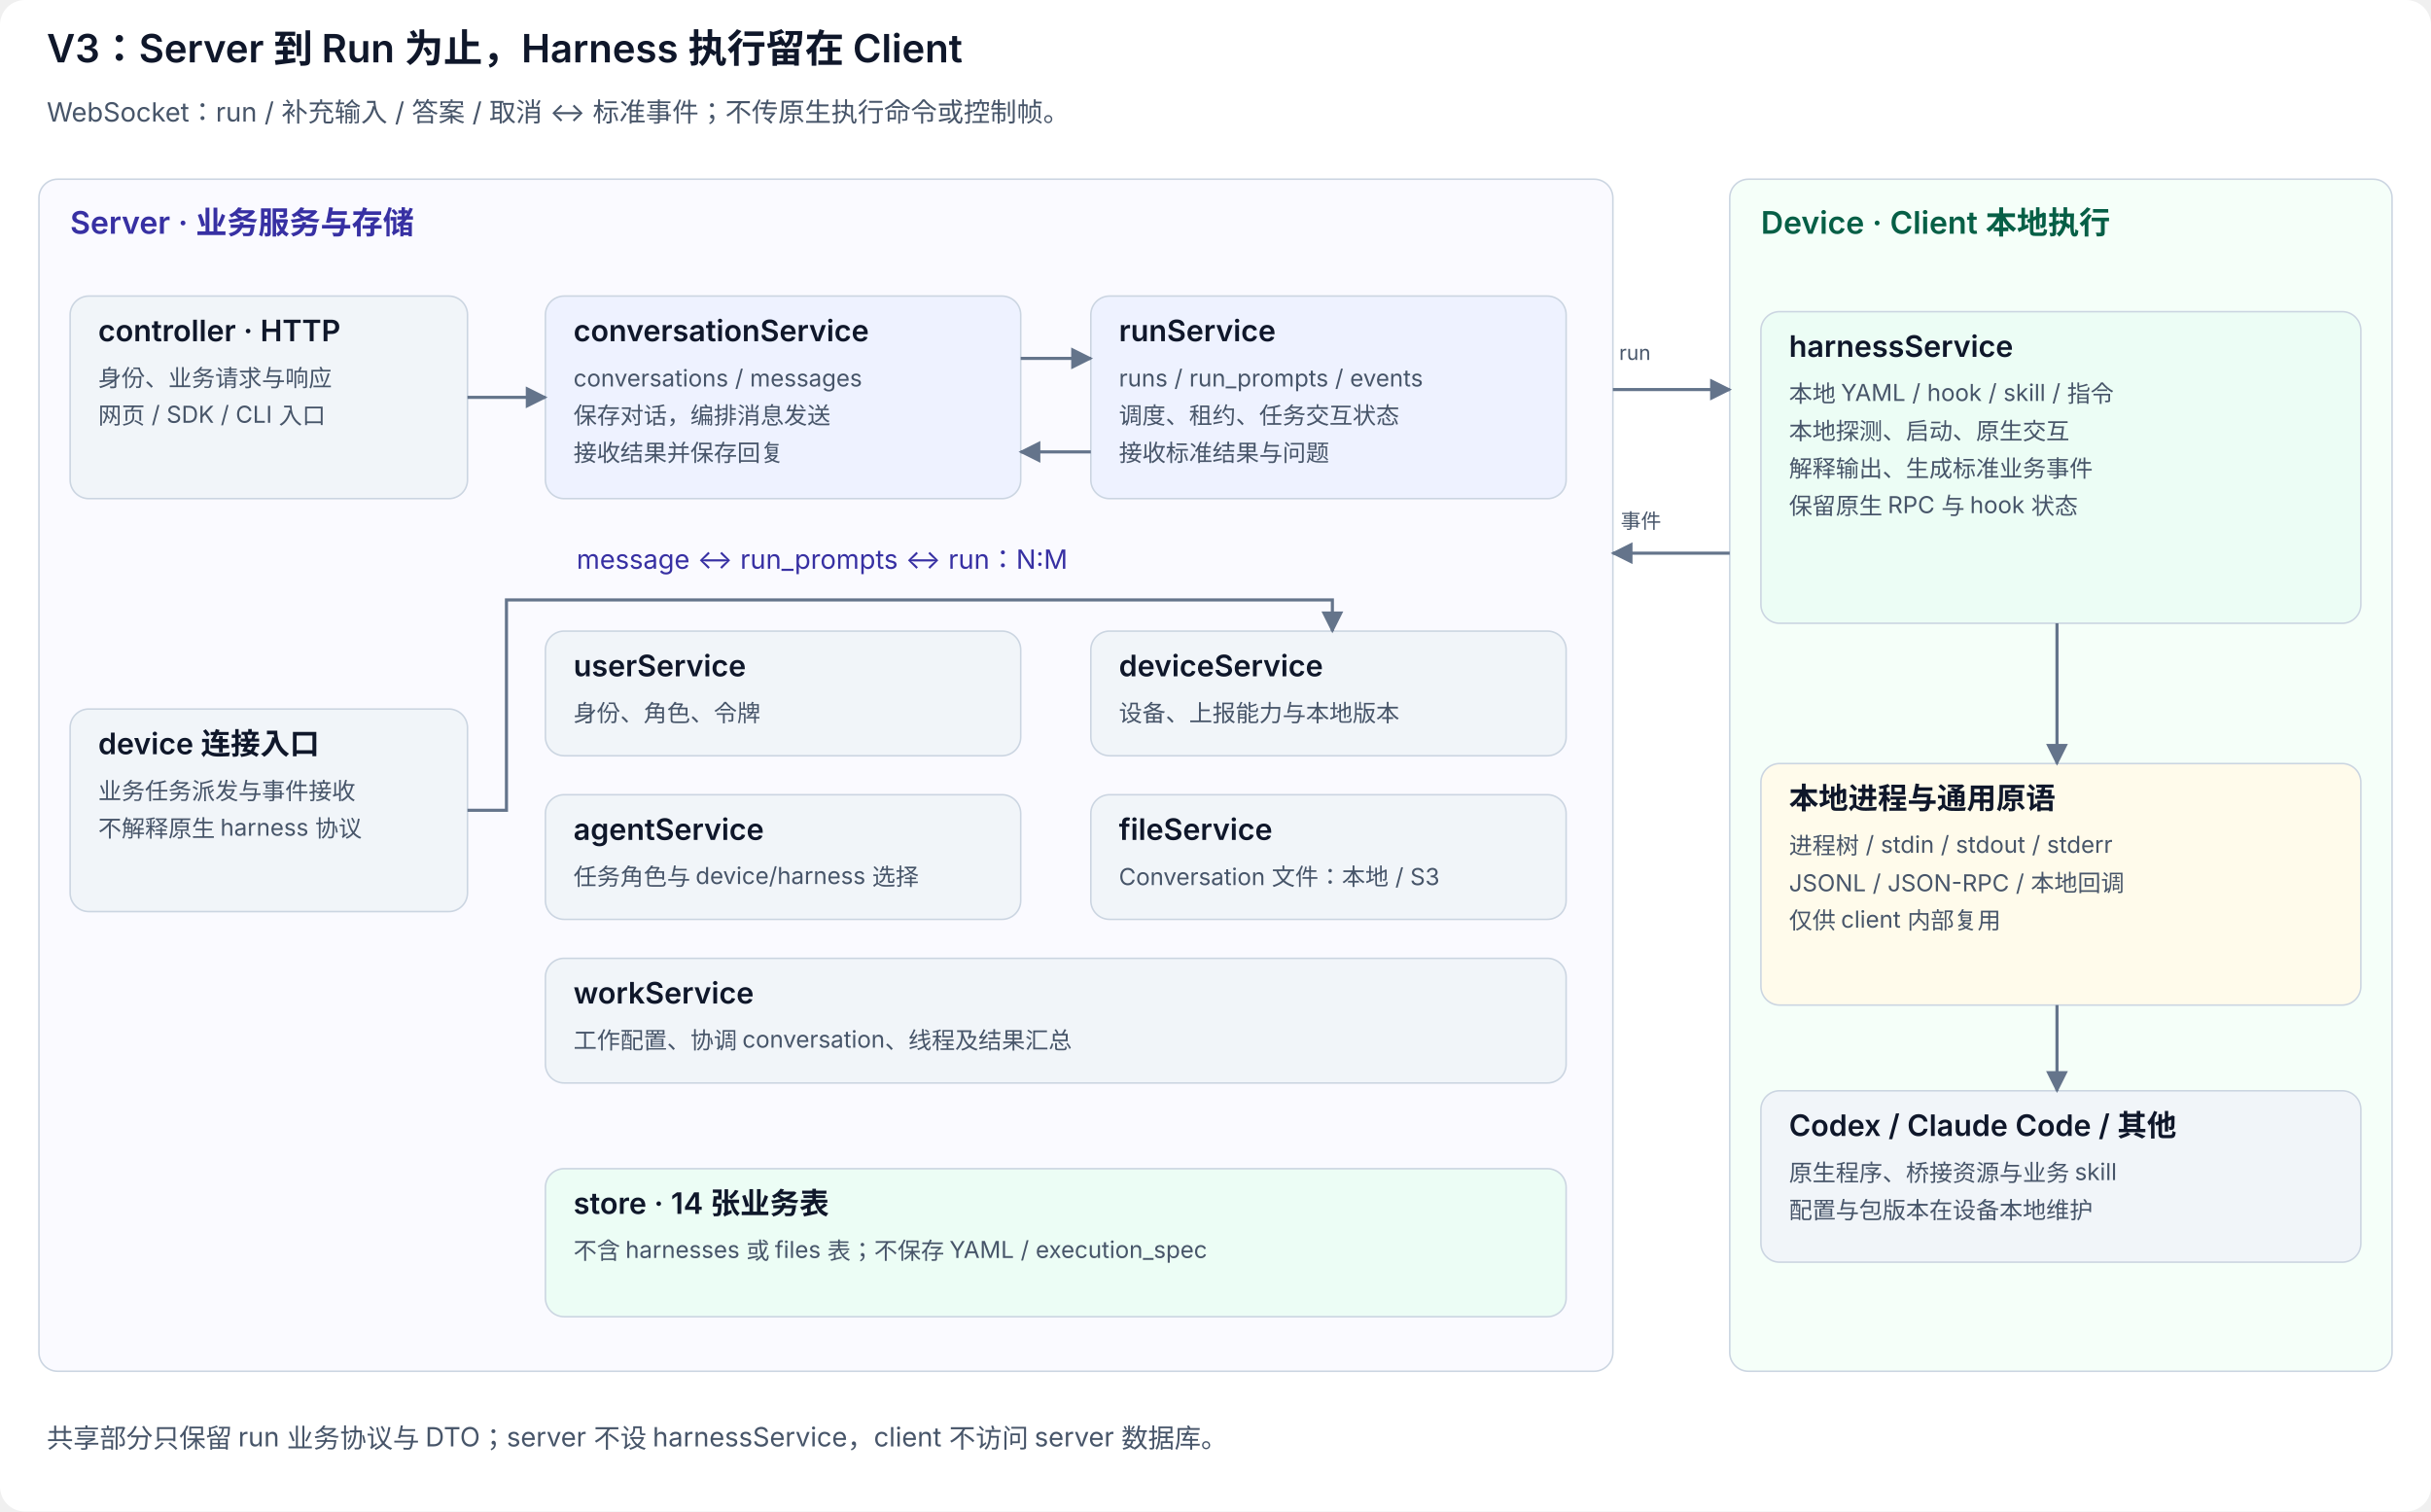
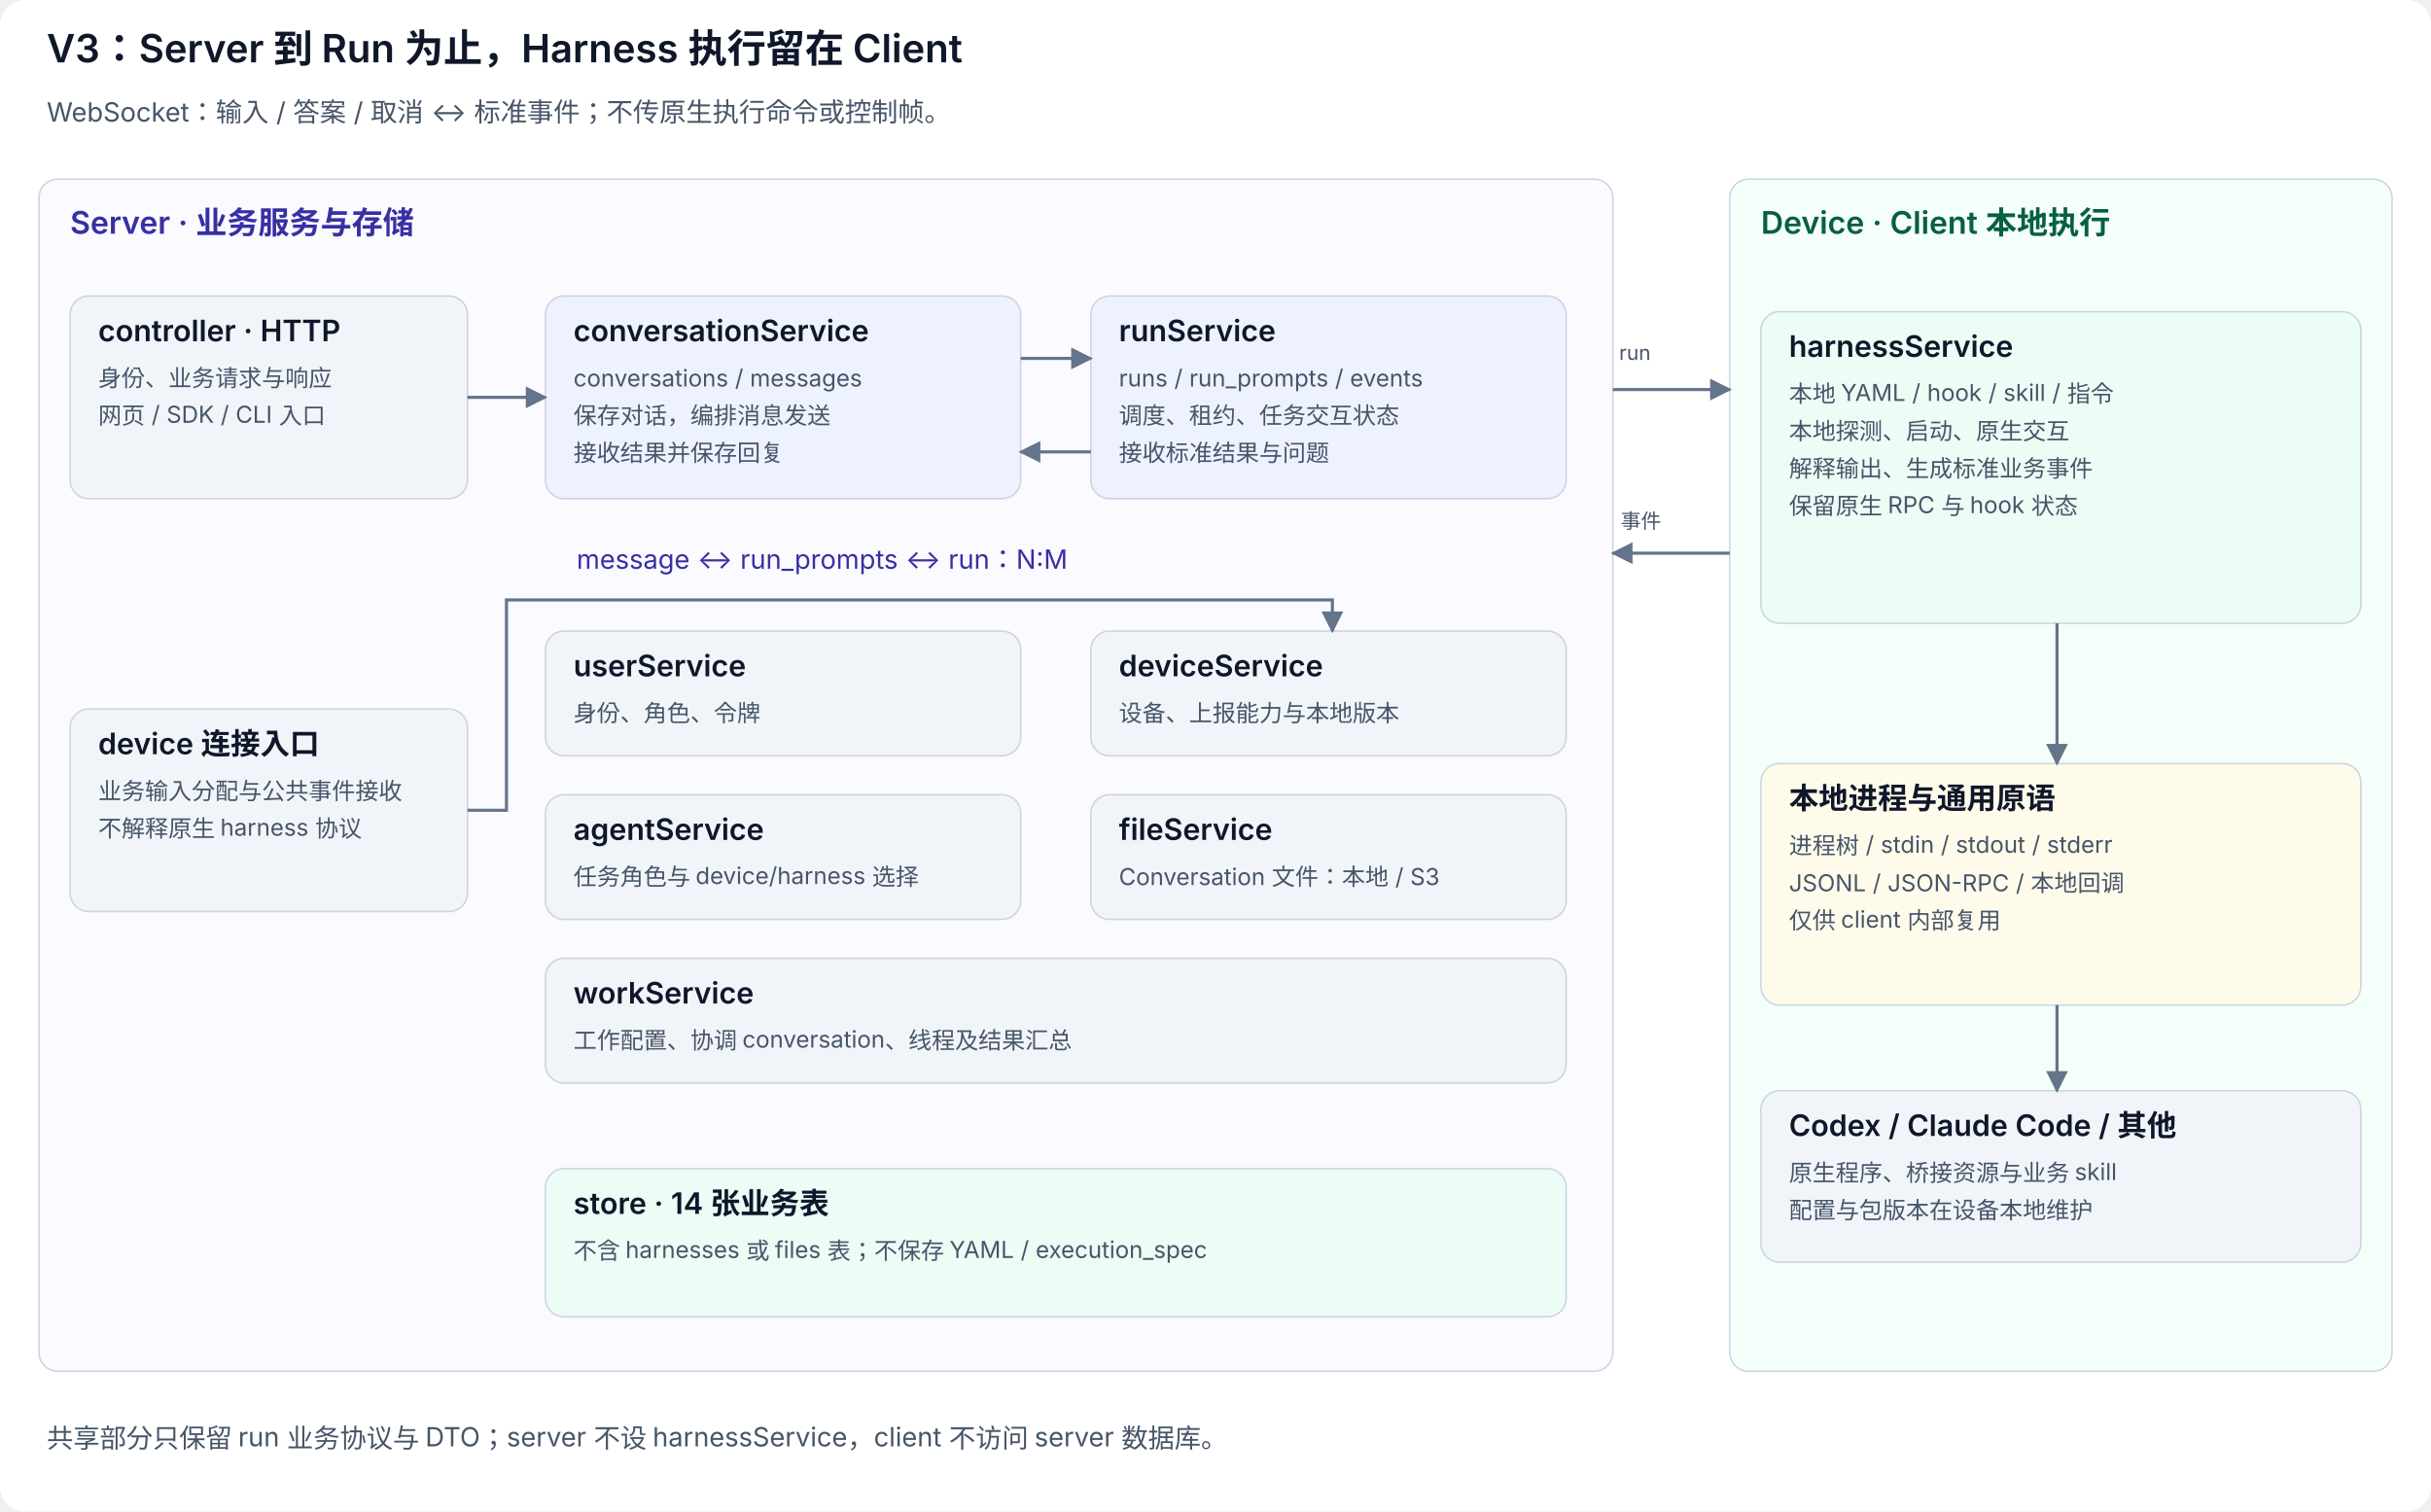
<svg xmlns="http://www.w3.org/2000/svg" width="1560" height="970" viewBox="0 0 1560 970" font-family="-apple-system, Segoe UI, PingFang SC, Microsoft YaHei, sans-serif" role="img" aria-labelledby="title desc">
  <defs>
    <marker id="a" viewBox="0 0 10 10" refX="9" refY="5" markerWidth="7" markerHeight="7" orient="auto-start-reverse">
      <path d="M0,0 L10,5 L0,10 z" fill="#64748b" />
    </marker>
  </defs>
  <rect width="1560" height="970" rx="16" fill="white" />
  <text x="30" y="40" font-size="25" fill="#0f172a" font-weight="600">V3：Server 到 Run 为止，Harness 执行留在 Client</text>
-   <text x="30" y="78" font-size="17" fill="#475569">WebSocket：run / 补充输入 / 答案 / 取消 ↔ 标准事件；不传原生执行命令或控制帧。</text>
+   <text x="30" y="78" font-size="17" fill="#475569">WebSocket：输入 / 答案 / 取消 ↔ 标准事件；不传原生执行命令或控制帧。</text>
  <rect x="25" y="115" width="1010" height="765" rx="12" fill="#fafaff" stroke="#cbd5e1" />
  <text x="45" y="150" font-size="20" fill="#3730a3" font-weight="600">Server · 业务服务与存储</text>
  <rect x="45" y="190" width="255" height="130" rx="12" fill="#f1f5f9" stroke="#cbd5e1" />
  <text x="63" y="219" font-size="19" fill="#0f172a" font-weight="600">controller · HTTP</text>
  <text x="63" y="248" font-size="15" fill="#475569">身份、业务请求与响应</text>
  <text x="63" y="272" font-size="15" fill="#475569">网页 / SDK / CLI 入口</text>
  <rect x="45" y="455" width="255" height="130" rx="12" fill="#f1f5f9" stroke="#cbd5e1" />
  <text x="63" y="484" font-size="19" fill="#0f172a" font-weight="600">device 连接入口</text>
-   <text x="63" y="513" font-size="15" fill="#475569">业务任务派发与事件接收</text>
+   <text x="63" y="513" font-size="15" fill="#475569">业务输入分配与公共事件接收</text>
  <text x="63" y="537" font-size="15" fill="#475569">不解释原生 harness 协议</text>
  <rect x="350" y="190" width="305" height="130" rx="12" fill="#eef2ff" stroke="#cbd5e1" />
  <text x="368" y="219" font-size="19" fill="#0f172a" font-weight="600">conversationService</text>
  <text x="368" y="248" font-size="15" fill="#475569">conversations / messages</text>
  <text x="368" y="272" font-size="15" fill="#475569">保存对话，编排消息发送</text>
  <text x="368" y="296" font-size="15" fill="#475569">接收结果并保存回复</text>
  <rect x="700" y="190" width="305" height="130" rx="12" fill="#eef2ff" stroke="#cbd5e1" />
  <text x="718" y="219" font-size="19" fill="#0f172a" font-weight="600">runService</text>
  <text x="718" y="248" font-size="15" fill="#475569">runs / run_prompts / events</text>
  <text x="718" y="272" font-size="15" fill="#475569">调度、租约、任务交互状态</text>
  <text x="718" y="296" font-size="15" fill="#475569">接收标准结果与问题</text>
  <path d="M655 230 H700" fill="none" stroke="#64748b" stroke-width="2" marker-end="url(#a)" />
  <path d="M700 290 H655" fill="none" stroke="#64748b" stroke-width="2" marker-end="url(#a)" />
  <text x="370" y="365" font-size="17" fill="#3730a3">message ↔ run_prompts ↔ run：N:M</text>
  <rect x="350" y="405" width="305" height="80" rx="12" fill="#f1f5f9" stroke="#cbd5e1" />
  <text x="368" y="434" font-size="19" fill="#0f172a" font-weight="600">userService</text>
  <text x="368" y="463" font-size="15" fill="#475569">身份、角色、令牌</text>
  <rect x="700" y="405" width="305" height="80" rx="12" fill="#f1f5f9" stroke="#cbd5e1" />
  <text x="718" y="434" font-size="19" fill="#0f172a" font-weight="600">deviceService</text>
  <text x="718" y="463" font-size="15" fill="#475569">设备、上报能力与本地版本</text>
  <rect x="350" y="510" width="305" height="80" rx="12" fill="#f1f5f9" stroke="#cbd5e1" />
  <text x="368" y="539" font-size="19" fill="#0f172a" font-weight="600">agentService</text>
  <text x="368" y="568" font-size="15" fill="#475569">任务角色与 device/harness 选择</text>
  <rect x="700" y="510" width="305" height="80" rx="12" fill="#f1f5f9" stroke="#cbd5e1" />
  <text x="718" y="539" font-size="19" fill="#0f172a" font-weight="600">fileService</text>
  <text x="718" y="568" font-size="15" fill="#475569">Conversation 文件：本地 / S3</text>
  <rect x="350" y="615" width="655" height="80" rx="12" fill="#f1f5f9" stroke="#cbd5e1" />
  <text x="368" y="644" font-size="19" fill="#0f172a" font-weight="600">workService</text>
  <text x="368" y="673" font-size="15" fill="#475569">工作配置、协调 conversation、线程及结果汇总</text>
  <rect x="350" y="750" width="655" height="95" rx="12" fill="#ecfdf5" stroke="#cbd5e1" />
  <text x="368" y="779" font-size="19" fill="#0f172a" font-weight="600">store · 14 张业务表</text>
  <text x="368" y="808" font-size="15" fill="#475569">不含 harnesses 或 files 表；不保存 YAML / execution_spec</text>
  <path d="M300 255 H350" fill="none" stroke="#64748b" stroke-width="2" marker-end="url(#a)" />
  <path d="M300 520 H325 V385 H855 V405" fill="none" stroke="#64748b" stroke-width="2" marker-end="url(#a)" />
  <rect x="1110" y="115" width="425" height="765" rx="12" fill="#f5fff9" stroke="#cbd5e1" />
  <text x="1130" y="150" font-size="20" fill="#065f46" font-weight="600">Device · Client 本地执行</text>
  <rect x="1130" y="200" width="385" height="200" rx="12" fill="#ecfdf5" stroke="#cbd5e1" />
  <text x="1148" y="229" font-size="19" fill="#0f172a" font-weight="600">harnessService</text>
  <text x="1148" y="258" font-size="15" fill="#475569">本地 YAML / hook / skill / 指令</text>
  <text x="1148" y="282" font-size="15" fill="#475569">本地探测、启动、原生交互</text>
  <text x="1148" y="306" font-size="15" fill="#475569">解释输出、生成标准业务事件</text>
  <text x="1148" y="330" font-size="15" fill="#475569">保留原生 RPC 与 hook 状态</text>
  <rect x="1130" y="490" width="385" height="155" rx="12" fill="#fffbeb" stroke="#cbd5e1" />
  <text x="1148" y="519" font-size="19" fill="#0f172a" font-weight="600">本地进程与通用原语</text>
  <text x="1148" y="548" font-size="15" fill="#475569">进程树 / stdin / stdout / stderr</text>
  <text x="1148" y="572" font-size="15" fill="#475569">JSONL / JSON-RPC / 本地回调</text>
  <text x="1148" y="596" font-size="15" fill="#475569">仅供 client 内部复用</text>
  <rect x="1130" y="700" width="385" height="110" rx="12" fill="#f1f5f9" stroke="#cbd5e1" />
  <text x="1148" y="729" font-size="19" fill="#0f172a" font-weight="600">Codex / Claude Code / 其他</text>
  <text x="1148" y="758" font-size="15" fill="#475569">原生程序、桥接资源与业务 skill</text>
  <text x="1148" y="782" font-size="15" fill="#475569">配置与包版本在设备本地维护</text>
  <path d="M1320 400 V490" fill="none" stroke="#64748b" stroke-width="2" marker-end="url(#a)" />
  <path d="M1320 645 V700" fill="none" stroke="#64748b" stroke-width="2" marker-end="url(#a)" />
  <path d="M1035 250 H1110" fill="none" stroke="#64748b" stroke-width="2" marker-end="url(#a)" />
  <text x="1039" y="231" font-size="13" fill="#475569">run</text>
  <path d="M1110 355 H1035" fill="none" stroke="#64748b" stroke-width="2" marker-end="url(#a)" />
  <text x="1040" y="339" font-size="13" fill="#475569">事件</text>
  <text x="30" y="929" font-size="17" fill="#475569">共享部分只保留 run 业务协议与 DTO；server 不设 harnessService，client 不访问 server 数据库。</text>
</svg>
